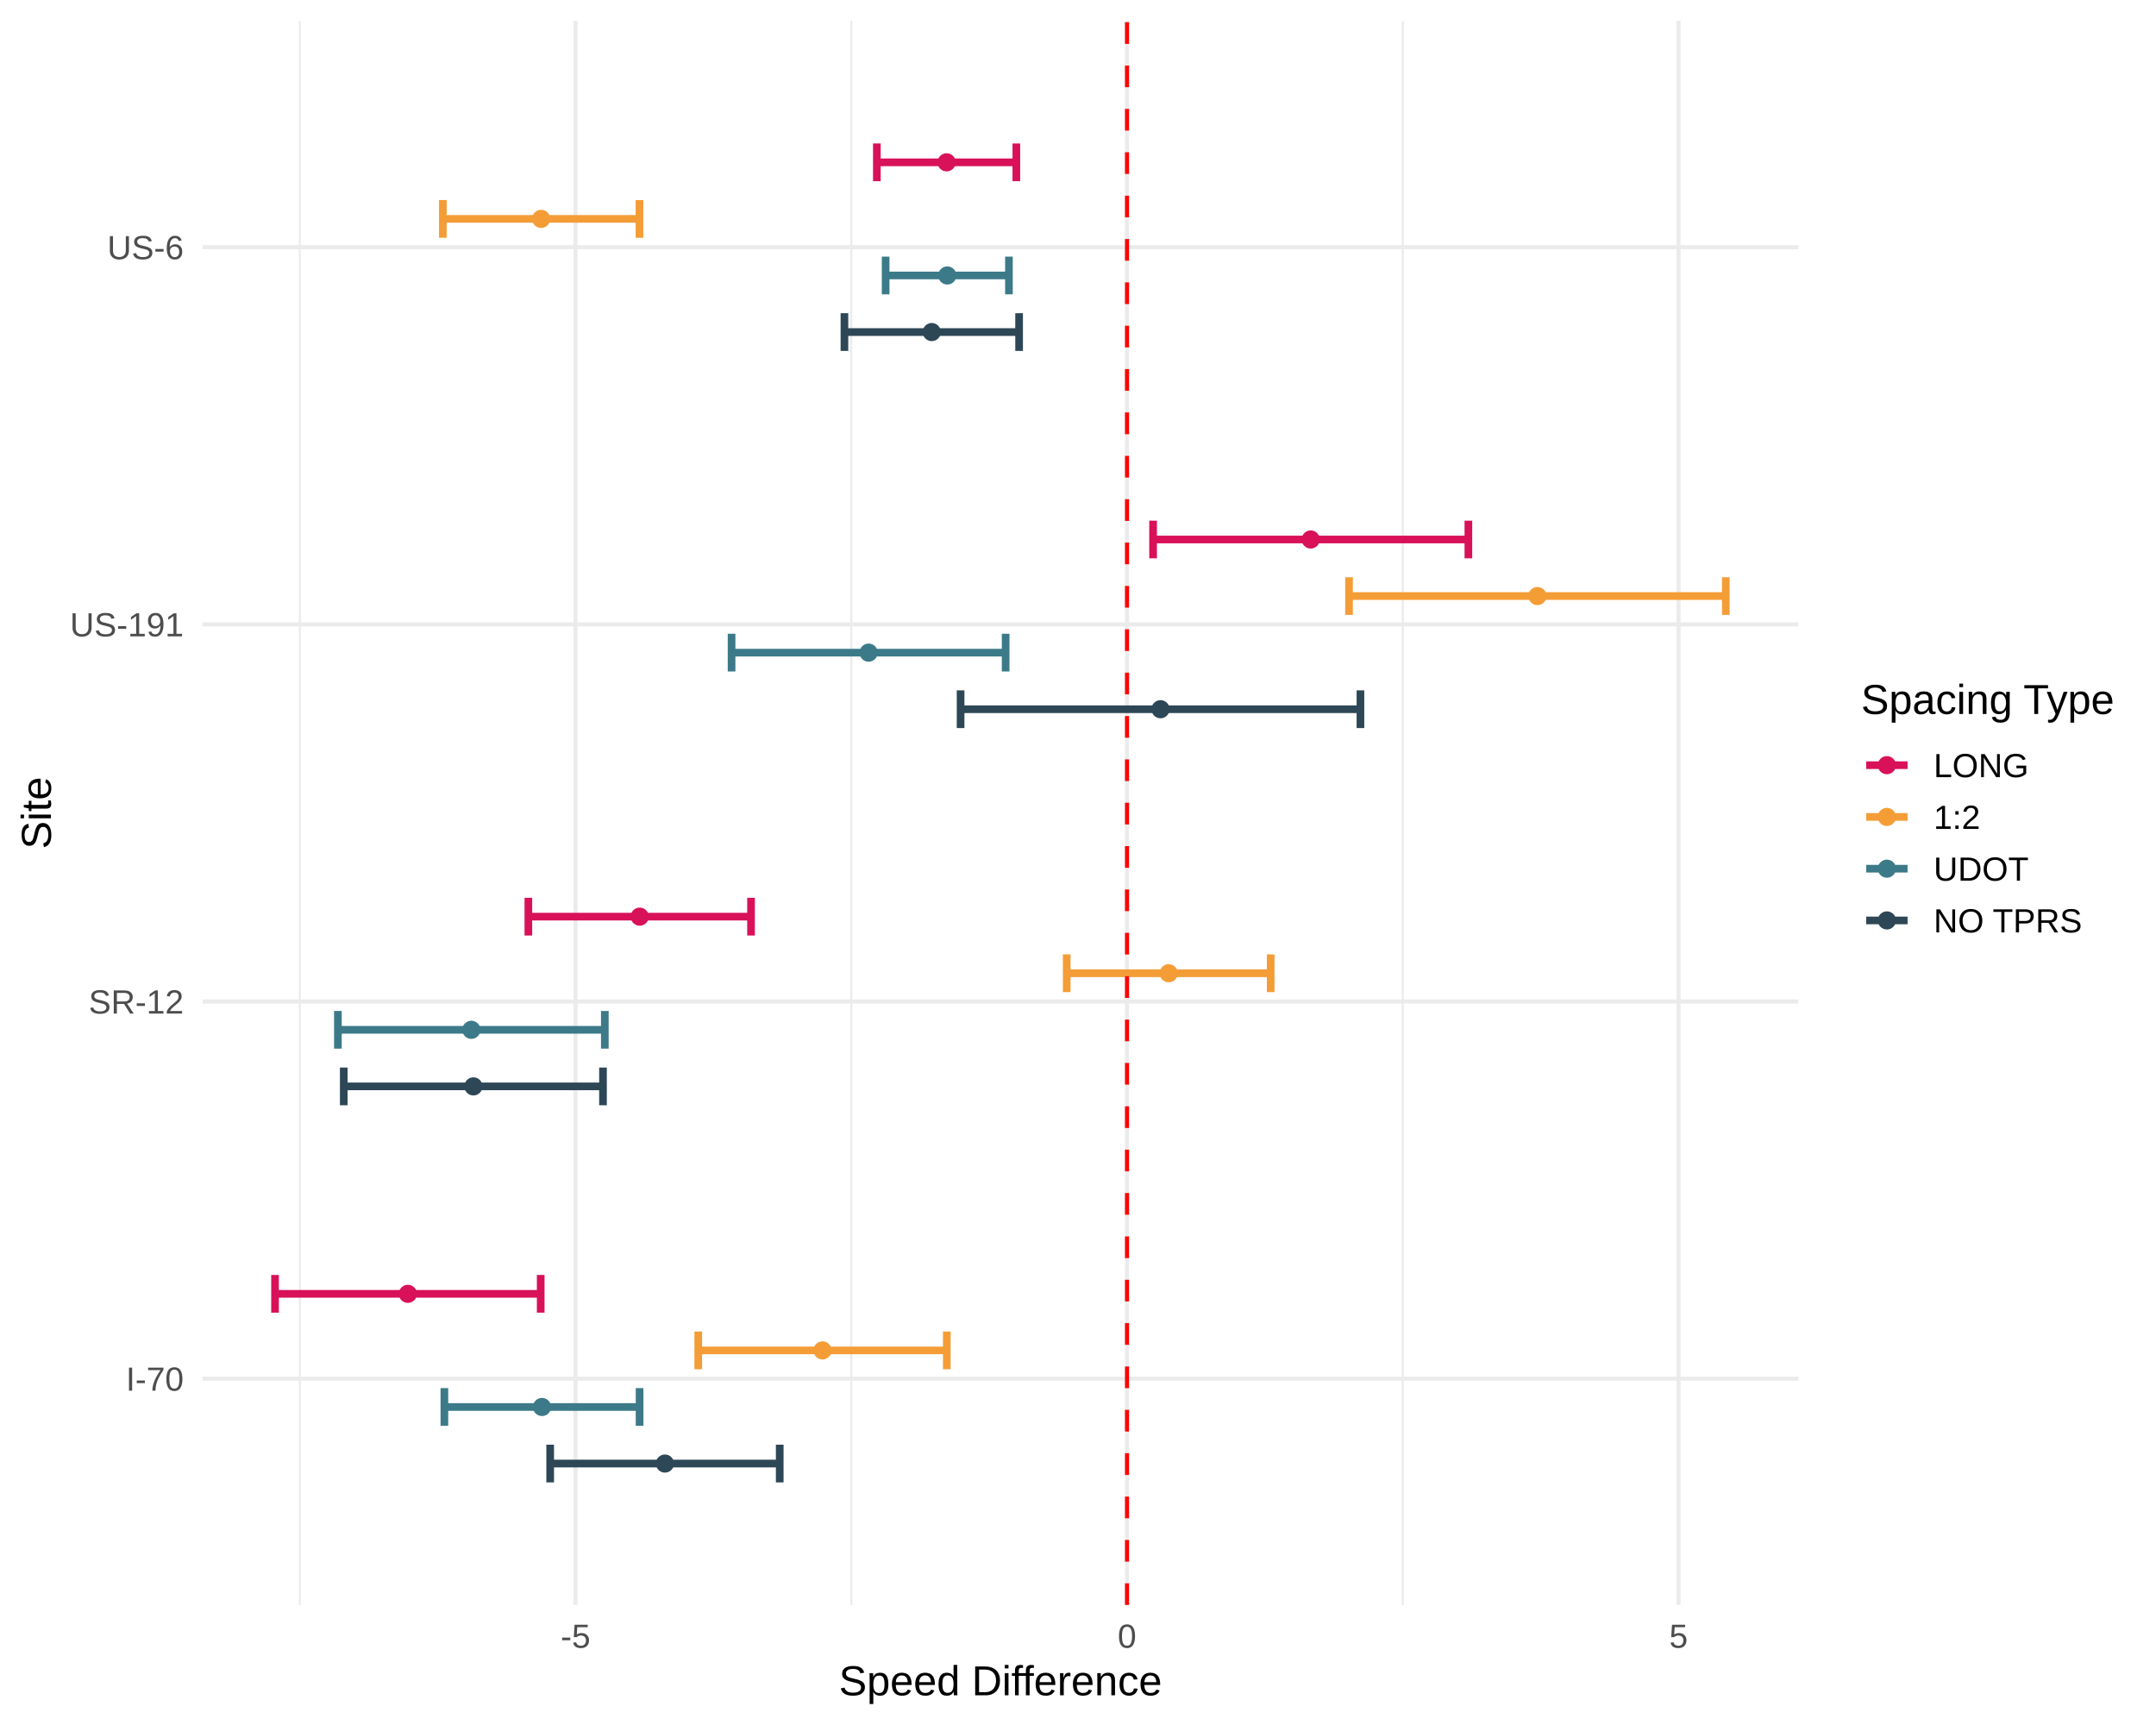
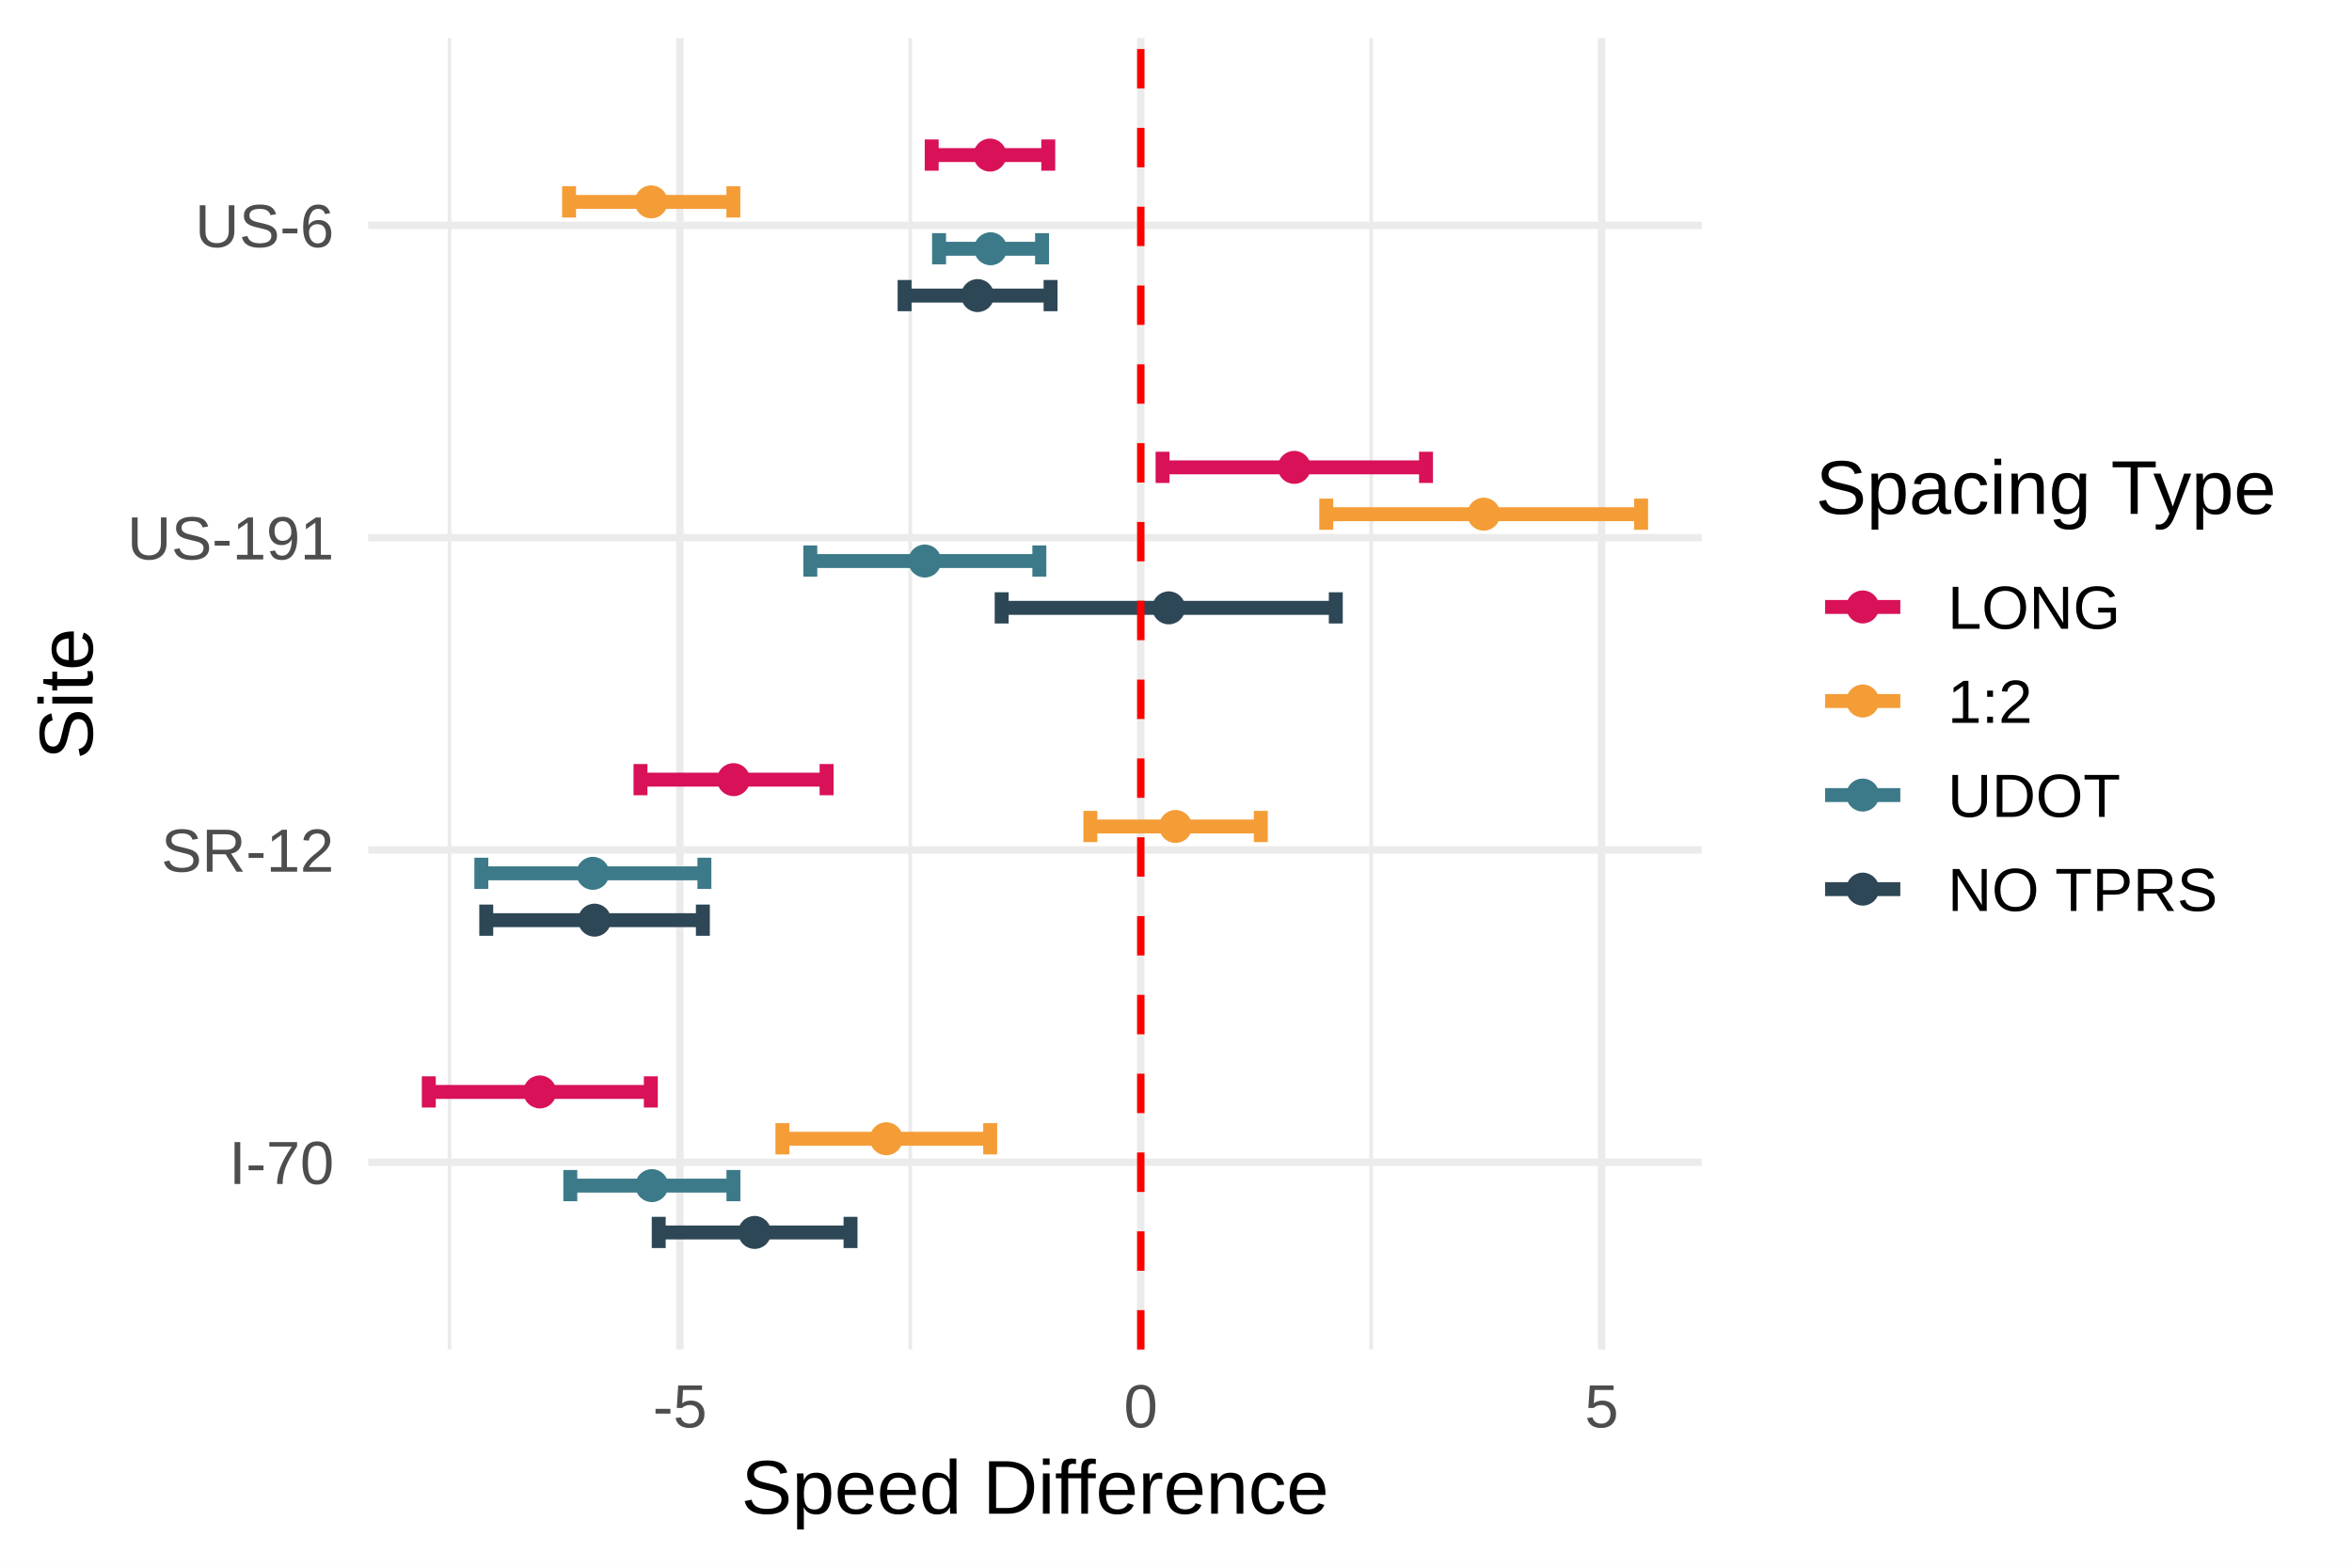
- <svg xmlns="http://www.w3.org/2000/svg" width="720.00pt" height="576.00pt" viewBox="0 0 720.00 576.00">
+ <svg xmlns="http://www.w3.org/2000/svg" width="432.00pt" height="288.00pt" viewBox="0 0 432.00 288.00">
  <g class="svglite">
    <defs>
      <style type="text/css">
    .svglite line, .svglite polyline, .svglite polygon, .svglite path, .svglite rect, .svglite circle {
      fill: none;
      stroke: #000000;
      stroke-linecap: round;
      stroke-linejoin: round;
      stroke-miterlimit: 10.00;
    }
    .svglite text {
      white-space: pre;
    }
    .svglite g.glyphgroup path {
      fill: inherit;
      stroke: none;
    }
  </style>
    </defs>
    <rect width="100%" height="100%" style="stroke: none; fill: #FFFFFF;" />
    <defs>
-       <clipPath id="cpMC4wMHw3MjAuMDB8MC4wMHw1NzYuMDA=">
-         <rect x="0.00" y="0.00" width="720.00" height="576.00" />
+       <clipPath id="cpMC4wMHw0MzIuMDB8MC4wMHwyODguMDA=">
+         <rect x="0.00" y="0.00" width="432.00" height="288.00" />
      </clipPath>
    </defs>
-     <g clip-path="url(#cpMC4wMHw3MjAuMDB8MC4wMHw1NzYuMDA=)">
-       <rect x="0.00" y="0.00" width="720.00" height="576.00" style="stroke-width: 1.36; stroke: none; fill: #FFFFFF;" />
+     <g clip-path="url(#cpMC4wMHw0MzIuMDB8MC4wMHwyODguMDA=)">
+       <rect x="0.00" y="0.00" width="432.00" height="288.00" style="stroke-width: 1.36; stroke: none; fill: #FFFFFF;" />
    </g>
    <defs>
-       <clipPath id="cpNjcuNjN8NjAwLjU3fDYuOTd8NTM1Ljkz">
-         <rect x="67.63" y="6.97" width="532.94" height="528.95" />
+       <clipPath id="cpNjcuNjN8MzEyLjU3fDYuOTd8MjQ3Ljkz">
+         <rect x="67.63" y="6.97" width="244.94" height="240.95" />
      </clipPath>
    </defs>
-     <g clip-path="url(#cpNjcuNjN8NjAwLjU3fDYuOTd8NTM1Ljkz)">
-       <polyline points="100.11,535.93 100.11,6.97 " style="stroke-width: 0.68; stroke: #EBEBEB; stroke-linecap: butt;" />
-       <polyline points="284.29,535.93 284.29,6.97 " style="stroke-width: 0.68; stroke: #EBEBEB; stroke-linecap: butt;" />
-       <polyline points="468.46,535.93 468.46,6.97 " style="stroke-width: 0.68; stroke: #EBEBEB; stroke-linecap: butt;" />
-       <polyline points="67.63,460.36 600.57,460.36 " style="stroke-width: 1.36; stroke: #EBEBEB; stroke-linecap: butt;" />
-       <polyline points="67.63,334.42 600.57,334.42 " style="stroke-width: 1.36; stroke: #EBEBEB; stroke-linecap: butt;" />
-       <polyline points="67.63,208.48 600.57,208.48 " style="stroke-width: 1.36; stroke: #EBEBEB; stroke-linecap: butt;" />
-       <polyline points="67.63,82.54 600.57,82.54 " style="stroke-width: 1.36; stroke: #EBEBEB; stroke-linecap: butt;" />
-       <polyline points="192.20,535.93 192.20,6.97 " style="stroke-width: 1.36; stroke: #EBEBEB; stroke-linecap: butt;" />
-       <polyline points="376.37,535.93 376.37,6.97 " style="stroke-width: 1.36; stroke: #EBEBEB; stroke-linecap: butt;" />
-       <polyline points="560.55,535.93 560.55,6.97 " style="stroke-width: 1.36; stroke: #EBEBEB; stroke-linecap: butt;" />
-       <polyline points="201.98,350.16 201.98,337.57 " style="stroke-width: 2.56; stroke: #3C7A89; stroke-linecap: butt;" />
-       <polyline points="201.98,343.87 112.84,343.87 " style="stroke-width: 2.56; stroke: #3C7A89; stroke-linecap: butt;" />
-       <polyline points="112.84,350.16 112.84,337.57 " style="stroke-width: 2.56; stroke: #3C7A89; stroke-linecap: butt;" />
-       <polyline points="201.37,369.06 201.37,356.46 " style="stroke-width: 2.56; stroke: #2E4756; stroke-linecap: butt;" />
-       <polyline points="201.37,362.76 114.80,362.76 " style="stroke-width: 2.56; stroke: #2E4756; stroke-linecap: butt;" />
-       <polyline points="114.80,369.06 114.80,356.46 " style="stroke-width: 2.56; stroke: #2E4756; stroke-linecap: butt;" />
-       <polyline points="424.35,331.27 424.35,318.68 " style="stroke-width: 2.56; stroke: #F49D37; stroke-linecap: butt;" />
-       <polyline points="424.35,324.98 356.23,324.98 " style="stroke-width: 2.56; stroke: #F49D37; stroke-linecap: butt;" />
-       <polyline points="356.23,331.27 356.23,318.68 " style="stroke-width: 2.56; stroke: #F49D37; stroke-linecap: butt;" />
-       <polyline points="250.81,312.38 250.81,299.79 " style="stroke-width: 2.56; stroke: #D81159; stroke-linecap: butt;" />
-       <polyline points="250.81,306.08 176.45,306.08 " style="stroke-width: 2.56; stroke: #D81159; stroke-linecap: butt;" />
-       <polyline points="176.45,312.38 176.45,299.79 " style="stroke-width: 2.56; stroke: #D81159; stroke-linecap: butt;" />
-       <polyline points="213.55,79.39 213.55,66.80 " style="stroke-width: 2.56; stroke: #F49D37; stroke-linecap: butt;" />
-       <polyline points="213.55,73.09 147.89,73.09 " style="stroke-width: 2.56; stroke: #F49D37; stroke-linecap: butt;" />
-       <polyline points="147.89,79.39 147.89,66.80 " style="stroke-width: 2.56; stroke: #F49D37; stroke-linecap: butt;" />
-       <polyline points="340.33,117.17 340.33,104.58 " style="stroke-width: 2.56; stroke: #2E4756; stroke-linecap: butt;" />
-       <polyline points="340.33,110.88 282.00,110.88 " style="stroke-width: 2.56; stroke: #2E4756; stroke-linecap: butt;" />
-       <polyline points="282.00,117.17 282.00,104.58 " style="stroke-width: 2.56; stroke: #2E4756; stroke-linecap: butt;" />
-       <polyline points="339.41,60.50 339.41,47.90 " style="stroke-width: 2.56; stroke: #D81159; stroke-linecap: butt;" />
-       <polyline points="339.41,54.20 292.83,54.20 " style="stroke-width: 2.56; stroke: #D81159; stroke-linecap: butt;" />
-       <polyline points="292.83,60.50 292.83,47.90 " style="stroke-width: 2.56; stroke: #D81159; stroke-linecap: butt;" />
-       <polyline points="336.94,98.28 336.94,85.69 " style="stroke-width: 2.56; stroke: #3C7A89; stroke-linecap: butt;" />
-       <polyline points="336.94,91.98 295.76,91.98 " style="stroke-width: 2.56; stroke: #3C7A89; stroke-linecap: butt;" />
-       <polyline points="295.76,98.28 295.76,85.69 " style="stroke-width: 2.56; stroke: #3C7A89; stroke-linecap: butt;" />
-       <polyline points="213.59,476.11 213.59,463.51 " style="stroke-width: 2.56; stroke: #3C7A89; stroke-linecap: butt;" />
-       <polyline points="213.59,469.81 148.40,469.81 " style="stroke-width: 2.56; stroke: #3C7A89; stroke-linecap: butt;" />
-       <polyline points="148.40,476.11 148.40,463.51 " style="stroke-width: 2.56; stroke: #3C7A89; stroke-linecap: butt;" />
-       <polyline points="260.39,495.00 260.39,482.40 " style="stroke-width: 2.56; stroke: #2E4756; stroke-linecap: butt;" />
-       <polyline points="260.39,488.70 183.73,488.70 " style="stroke-width: 2.56; stroke: #2E4756; stroke-linecap: butt;" />
-       <polyline points="183.73,495.00 183.73,482.40 " style="stroke-width: 2.56; stroke: #2E4756; stroke-linecap: butt;" />
-       <polyline points="316.19,457.21 316.19,444.62 " style="stroke-width: 2.56; stroke: #F49D37; stroke-linecap: butt;" />
-       <polyline points="316.19,450.92 233.18,450.92 " style="stroke-width: 2.56; stroke: #F49D37; stroke-linecap: butt;" />
-       <polyline points="233.18,457.21 233.18,444.62 " style="stroke-width: 2.56; stroke: #F49D37; stroke-linecap: butt;" />
-       <polyline points="180.57,438.32 180.57,425.73 " style="stroke-width: 2.56; stroke: #D81159; stroke-linecap: butt;" />
-       <polyline points="180.57,432.03 91.85,432.03 " style="stroke-width: 2.56; stroke: #D81159; stroke-linecap: butt;" />
-       <polyline points="91.85,438.32 91.85,425.73 " style="stroke-width: 2.56; stroke: #D81159; stroke-linecap: butt;" />
-       <polyline points="490.37,186.44 490.37,173.85 " style="stroke-width: 2.56; stroke: #D81159; stroke-linecap: butt;" />
-       <polyline points="490.37,180.14 385.08,180.14 " style="stroke-width: 2.56; stroke: #D81159; stroke-linecap: butt;" />
-       <polyline points="385.08,186.44 385.08,173.85 " style="stroke-width: 2.56; stroke: #D81159; stroke-linecap: butt;" />
-       <polyline points="454.32,243.11 454.32,230.52 " style="stroke-width: 2.56; stroke: #2E4756; stroke-linecap: butt;" />
-       <polyline points="454.32,236.82 320.79,236.82 " style="stroke-width: 2.56; stroke: #2E4756; stroke-linecap: butt;" />
-       <polyline points="320.79,243.11 320.79,230.52 " style="stroke-width: 2.56; stroke: #2E4756; stroke-linecap: butt;" />
-       <polyline points="335.84,224.22 335.84,211.63 " style="stroke-width: 2.56; stroke: #3C7A89; stroke-linecap: butt;" />
-       <polyline points="335.84,217.93 244.31,217.93 " style="stroke-width: 2.56; stroke: #3C7A89; stroke-linecap: butt;" />
-       <polyline points="244.31,224.22 244.31,211.63 " style="stroke-width: 2.56; stroke: #3C7A89; stroke-linecap: butt;" />
-       <polyline points="576.34,205.33 576.34,192.74 " style="stroke-width: 2.56; stroke: #F49D37; stroke-linecap: butt;" />
-       <polyline points="576.34,199.03 450.51,199.03 " style="stroke-width: 2.56; stroke: #F49D37; stroke-linecap: butt;" />
-       <polyline points="450.51,205.33 450.51,192.74 " style="stroke-width: 2.56; stroke: #F49D37; stroke-linecap: butt;" />
-       <circle cx="157.41" cy="343.87" r="2.58" style="stroke-width: 0.90; stroke: #3C7A89; fill: #3C7A89;" />
-       <circle cx="158.09" cy="362.76" r="2.58" style="stroke-width: 0.90; stroke: #2E4756; fill: #2E4756;" />
-       <circle cx="390.29" cy="324.98" r="2.58" style="stroke-width: 0.90; stroke: #F49D37; fill: #F49D37;" />
-       <circle cx="213.63" cy="306.08" r="2.58" style="stroke-width: 0.90; stroke: #D81159; fill: #D81159;" />
-       <circle cx="180.72" cy="73.09" r="2.58" style="stroke-width: 0.90; stroke: #F49D37; fill: #F49D37;" />
-       <circle cx="311.16" cy="110.88" r="2.58" style="stroke-width: 0.90; stroke: #2E4756; fill: #2E4756;" />
-       <circle cx="316.12" cy="54.20" r="2.58" style="stroke-width: 0.90; stroke: #D81159; fill: #D81159;" />
-       <circle cx="316.35" cy="91.98" r="2.58" style="stroke-width: 0.90; stroke: #3C7A89; fill: #3C7A89;" />
-       <circle cx="181.00" cy="469.81" r="2.58" style="stroke-width: 0.90; stroke: #3C7A89; fill: #3C7A89;" />
-       <circle cx="222.06" cy="488.70" r="2.58" style="stroke-width: 0.90; stroke: #2E4756; fill: #2E4756;" />
-       <circle cx="274.68" cy="450.92" r="2.58" style="stroke-width: 0.90; stroke: #F49D37; fill: #F49D37;" />
-       <circle cx="136.21" cy="432.03" r="2.58" style="stroke-width: 0.90; stroke: #D81159; fill: #D81159;" />
-       <circle cx="437.72" cy="180.14" r="2.58" style="stroke-width: 0.90; stroke: #D81159; fill: #D81159;" />
-       <circle cx="387.56" cy="236.82" r="2.58" style="stroke-width: 0.90; stroke: #2E4756; fill: #2E4756;" />
-       <circle cx="290.08" cy="217.93" r="2.58" style="stroke-width: 0.90; stroke: #3C7A89; fill: #3C7A89;" />
-       <circle cx="513.43" cy="199.03" r="2.58" style="stroke-width: 0.90; stroke: #F49D37; fill: #F49D37;" />
-       <line x1="376.37" y1="535.93" x2="376.37" y2="6.97" style="stroke-width: 1.36; stroke: #FF0000; stroke-dasharray: 7.24,7.24; stroke-linecap: butt;" />
+     <g clip-path="url(#cpNjcuNjN8MzEyLjU3fDYuOTd8MjQ3Ljkz)">
+       <polyline points="82.56,247.93 82.56,6.97 " style="stroke-width: 0.68; stroke: #EBEBEB; stroke-linecap: butt;" />
+       <polyline points="167.20,247.93 167.20,6.97 " style="stroke-width: 0.68; stroke: #EBEBEB; stroke-linecap: butt;" />
+       <polyline points="251.85,247.93 251.85,6.97 " style="stroke-width: 0.68; stroke: #EBEBEB; stroke-linecap: butt;" />
+       <polyline points="67.63,213.51 312.57,213.51 " style="stroke-width: 1.36; stroke: #EBEBEB; stroke-linecap: butt;" />
+       <polyline points="67.63,156.14 312.57,156.14 " style="stroke-width: 1.36; stroke: #EBEBEB; stroke-linecap: butt;" />
+       <polyline points="67.63,98.77 312.57,98.77 " style="stroke-width: 1.36; stroke: #EBEBEB; stroke-linecap: butt;" />
+       <polyline points="67.63,41.40 312.57,41.40 " style="stroke-width: 1.36; stroke: #EBEBEB; stroke-linecap: butt;" />
+       <polyline points="124.88,247.93 124.88,6.97 " style="stroke-width: 1.36; stroke: #EBEBEB; stroke-linecap: butt;" />
+       <polyline points="209.53,247.93 209.53,6.97 " style="stroke-width: 1.36; stroke: #EBEBEB; stroke-linecap: butt;" />
+       <polyline points="294.18,247.93 294.18,6.97 " style="stroke-width: 1.36; stroke: #EBEBEB; stroke-linecap: butt;" />
+       <polyline points="129.38,163.31 129.38,157.57 " style="stroke-width: 2.56; stroke: #3C7A89; stroke-linecap: butt;" />
+       <polyline points="129.38,160.44 88.41,160.44 " style="stroke-width: 2.56; stroke: #3C7A89; stroke-linecap: butt;" />
+       <polyline points="88.41,163.31 88.41,157.57 " style="stroke-width: 2.56; stroke: #3C7A89; stroke-linecap: butt;" />
+       <polyline points="129.10,171.91 129.10,166.18 " style="stroke-width: 2.56; stroke: #2E4756; stroke-linecap: butt;" />
+       <polyline points="129.10,169.04 89.31,169.04 " style="stroke-width: 2.56; stroke: #2E4756; stroke-linecap: butt;" />
+       <polyline points="89.31,171.91 89.31,166.18 " style="stroke-width: 2.56; stroke: #2E4756; stroke-linecap: butt;" />
+       <polyline points="231.58,154.70 231.58,148.96 " style="stroke-width: 2.56; stroke: #F49D37; stroke-linecap: butt;" />
+       <polyline points="231.58,151.83 200.27,151.83 " style="stroke-width: 2.56; stroke: #F49D37; stroke-linecap: butt;" />
+       <polyline points="200.27,154.70 200.27,148.96 " style="stroke-width: 2.56; stroke: #F49D37; stroke-linecap: butt;" />
+       <polyline points="151.82,146.10 151.82,140.36 " style="stroke-width: 2.56; stroke: #D81159; stroke-linecap: butt;" />
+       <polyline points="151.82,143.23 117.64,143.23 " style="stroke-width: 2.56; stroke: #D81159; stroke-linecap: butt;" />
+       <polyline points="117.64,146.10 117.64,140.36 " style="stroke-width: 2.56; stroke: #D81159; stroke-linecap: butt;" />
+       <polyline points="134.70,39.96 134.70,34.22 " style="stroke-width: 2.56; stroke: #F49D37; stroke-linecap: butt;" />
+       <polyline points="134.70,37.09 104.52,37.09 " style="stroke-width: 2.56; stroke: #F49D37; stroke-linecap: butt;" />
+       <polyline points="104.52,39.96 104.52,34.22 " style="stroke-width: 2.56; stroke: #F49D37; stroke-linecap: butt;" />
+       <polyline points="192.96,57.17 192.96,51.44 " style="stroke-width: 2.56; stroke: #2E4756; stroke-linecap: butt;" />
+       <polyline points="192.96,54.30 166.15,54.30 " style="stroke-width: 2.56; stroke: #2E4756; stroke-linecap: butt;" />
+       <polyline points="166.15,57.17 166.15,51.44 " style="stroke-width: 2.56; stroke: #2E4756; stroke-linecap: butt;" />
+       <polyline points="192.54,31.36 192.54,25.62 " style="stroke-width: 2.56; stroke: #D81159; stroke-linecap: butt;" />
+       <polyline points="192.54,28.49 171.13,28.49 " style="stroke-width: 2.56; stroke: #D81159; stroke-linecap: butt;" />
+       <polyline points="171.13,31.36 171.13,25.62 " style="stroke-width: 2.56; stroke: #D81159; stroke-linecap: butt;" />
+       <polyline points="191.40,48.57 191.40,42.83 " style="stroke-width: 2.56; stroke: #3C7A89; stroke-linecap: butt;" />
+       <polyline points="191.40,45.70 172.48,45.70 " style="stroke-width: 2.56; stroke: #3C7A89; stroke-linecap: butt;" />
+       <polyline points="172.48,48.57 172.48,42.83 " style="stroke-width: 2.56; stroke: #3C7A89; stroke-linecap: butt;" />
+       <polyline points="134.71,220.68 134.71,214.94 " style="stroke-width: 2.56; stroke: #3C7A89; stroke-linecap: butt;" />
+       <polyline points="134.71,217.81 104.75,217.81 " style="stroke-width: 2.56; stroke: #3C7A89; stroke-linecap: butt;" />
+       <polyline points="104.75,220.68 104.75,214.94 " style="stroke-width: 2.56; stroke: #3C7A89; stroke-linecap: butt;" />
+       <polyline points="156.22,229.28 156.22,223.55 " style="stroke-width: 2.56; stroke: #2E4756; stroke-linecap: butt;" />
+       <polyline points="156.22,226.41 120.99,226.41 " style="stroke-width: 2.56; stroke: #2E4756; stroke-linecap: butt;" />
+       <polyline points="120.99,229.28 120.99,223.55 " style="stroke-width: 2.56; stroke: #2E4756; stroke-linecap: butt;" />
+       <polyline points="181.87,212.07 181.87,206.33 " style="stroke-width: 2.56; stroke: #F49D37; stroke-linecap: butt;" />
+       <polyline points="181.87,209.20 143.71,209.20 " style="stroke-width: 2.56; stroke: #F49D37; stroke-linecap: butt;" />
+       <polyline points="143.71,212.07 143.71,206.33 " style="stroke-width: 2.56; stroke: #F49D37; stroke-linecap: butt;" />
+       <polyline points="119.54,203.47 119.54,197.73 " style="stroke-width: 2.56; stroke: #D81159; stroke-linecap: butt;" />
+       <polyline points="119.54,200.60 78.76,200.60 " style="stroke-width: 2.56; stroke: #D81159; stroke-linecap: butt;" />
+       <polyline points="78.76,203.47 78.76,197.73 " style="stroke-width: 2.56; stroke: #D81159; stroke-linecap: butt;" />
+       <polyline points="261.92,88.73 261.92,82.99 " style="stroke-width: 2.56; stroke: #D81159; stroke-linecap: butt;" />
+       <polyline points="261.92,85.86 213.53,85.86 " style="stroke-width: 2.56; stroke: #D81159; stroke-linecap: butt;" />
+       <polyline points="213.53,88.73 213.53,82.99 " style="stroke-width: 2.56; stroke: #D81159; stroke-linecap: butt;" />
+       <polyline points="245.35,114.54 245.35,108.81 " style="stroke-width: 2.56; stroke: #2E4756; stroke-linecap: butt;" />
+       <polyline points="245.35,111.67 183.98,111.67 " style="stroke-width: 2.56; stroke: #2E4756; stroke-linecap: butt;" />
+       <polyline points="183.98,114.54 183.98,108.81 " style="stroke-width: 2.56; stroke: #2E4756; stroke-linecap: butt;" />
+       <polyline points="190.90,105.94 190.90,100.20 " style="stroke-width: 2.56; stroke: #3C7A89; stroke-linecap: butt;" />
+       <polyline points="190.90,103.07 148.83,103.07 " style="stroke-width: 2.56; stroke: #3C7A89; stroke-linecap: butt;" />
+       <polyline points="148.83,105.94 148.83,100.20 " style="stroke-width: 2.56; stroke: #3C7A89; stroke-linecap: butt;" />
+       <polyline points="301.43,97.33 301.43,91.59 " style="stroke-width: 2.56; stroke: #F49D37; stroke-linecap: butt;" />
+       <polyline points="301.43,94.46 243.60,94.46 " style="stroke-width: 2.56; stroke: #F49D37; stroke-linecap: butt;" />
+       <polyline points="243.60,97.33 243.60,91.59 " style="stroke-width: 2.56; stroke: #F49D37; stroke-linecap: butt;" />
+       <circle cx="108.89" cy="160.44" r="2.58" style="stroke-width: 0.90; stroke: #3C7A89; fill: #3C7A89;" />
+       <circle cx="109.20" cy="169.04" r="2.58" style="stroke-width: 0.90; stroke: #2E4756; fill: #2E4756;" />
+       <circle cx="215.92" cy="151.83" r="2.58" style="stroke-width: 0.90; stroke: #F49D37; fill: #F49D37;" />
+       <circle cx="134.73" cy="143.23" r="2.58" style="stroke-width: 0.90; stroke: #D81159; fill: #D81159;" />
+       <circle cx="119.61" cy="37.09" r="2.58" style="stroke-width: 0.90; stroke: #F49D37; fill: #F49D37;" />
+       <circle cx="179.56" cy="54.30" r="2.58" style="stroke-width: 0.90; stroke: #2E4756; fill: #2E4756;" />
+       <circle cx="181.84" cy="28.49" r="2.58" style="stroke-width: 0.90; stroke: #D81159; fill: #D81159;" />
+       <circle cx="181.94" cy="45.70" r="2.58" style="stroke-width: 0.90; stroke: #3C7A89; fill: #3C7A89;" />
+       <circle cx="119.73" cy="217.81" r="2.58" style="stroke-width: 0.90; stroke: #3C7A89; fill: #3C7A89;" />
+       <circle cx="138.61" cy="226.41" r="2.58" style="stroke-width: 0.90; stroke: #2E4756; fill: #2E4756;" />
+       <circle cx="162.79" cy="209.20" r="2.58" style="stroke-width: 0.90; stroke: #F49D37; fill: #F49D37;" />
+       <circle cx="99.15" cy="200.60" r="2.58" style="stroke-width: 0.90; stroke: #D81159; fill: #D81159;" />
+       <circle cx="237.72" cy="85.86" r="2.58" style="stroke-width: 0.90; stroke: #D81159; fill: #D81159;" />
+       <circle cx="214.67" cy="111.67" r="2.58" style="stroke-width: 0.90; stroke: #2E4756; fill: #2E4756;" />
+       <circle cx="169.86" cy="103.07" r="2.58" style="stroke-width: 0.90; stroke: #3C7A89; fill: #3C7A89;" />
+       <circle cx="272.52" cy="94.46" r="2.58" style="stroke-width: 0.90; stroke: #F49D37; fill: #F49D37;" />
+       <line x1="209.53" y1="247.93" x2="209.53" y2="6.97" style="stroke-width: 1.36; stroke: #FF0000; stroke-dasharray: 7.24,7.24; stroke-linecap: butt;" />
    </g>
-     <g clip-path="url(#cpMC4wMHw3MjAuMDB8MC4wMHw1NzYuMDA=)">
-       <text x="61.35" y="464.37" text-anchor="end" style="font-size: 11.20px;fill: #4D4D4D; font-family: &quot;Arial&quot;;" textLength="19.27px" lengthAdjust="spacingAndGlyphs">I-70</text>
-       <text x="61.35" y="338.43" text-anchor="end" style="font-size: 11.20px;fill: #4D4D4D; font-family: &quot;Arial&quot;;" textLength="31.70px" lengthAdjust="spacingAndGlyphs">SR-12</text>
-       <text x="61.35" y="212.49" text-anchor="end" style="font-size: 11.20px;fill: #4D4D4D; font-family: &quot;Arial&quot;;" textLength="37.92px" lengthAdjust="spacingAndGlyphs">US-191</text>
-       <text x="61.35" y="86.55" text-anchor="end" style="font-size: 11.20px;fill: #4D4D4D; font-family: &quot;Arial&quot;;" textLength="25.48px" lengthAdjust="spacingAndGlyphs">US-6</text>
-       <text x="192.20" y="550.22" text-anchor="middle" style="font-size: 11.20px;fill: #4D4D4D; font-family: &quot;Arial&quot;;" textLength="9.94px" lengthAdjust="spacingAndGlyphs">-5</text>
-       <text x="376.37" y="550.22" text-anchor="middle" style="font-size: 11.20px;fill: #4D4D4D; font-family: &quot;Arial&quot;;" textLength="6.22px" lengthAdjust="spacingAndGlyphs">0</text>
-       <text x="560.55" y="550.22" text-anchor="middle" style="font-size: 11.20px;fill: #4D4D4D; font-family: &quot;Arial&quot;;" textLength="6.22px" lengthAdjust="spacingAndGlyphs">5</text>
-       <text x="334.10" y="566.08" text-anchor="middle" style="font-size: 14.00px; font-family: &quot;Arial&quot;;" textLength="107.89px" lengthAdjust="spacingAndGlyphs">Speed Difference</text>
-       <text transform="translate(17.00,271.45) rotate(-90)" text-anchor="middle" style="font-size: 14.00px; font-family: &quot;Arial&quot;;" textLength="24.12px" lengthAdjust="spacingAndGlyphs">Site</text>
-       <text x="621.49" y="238.41" style="font-size: 14.00px; font-family: &quot;Arial&quot;;" textLength="84.56px" lengthAdjust="spacingAndGlyphs">Spacing Type</text>
-       <line x1="623.22" y1="255.50" x2="637.04" y2="255.50" style="stroke-width: 2.56; stroke: #D81159; stroke-linecap: butt;" />
-       <circle cx="630.13" cy="255.50" r="2.58" style="stroke-width: 0.90; stroke: #D81159; fill: #D81159;" />
-       <line x1="623.22" y1="272.78" x2="637.04" y2="272.78" style="stroke-width: 2.56; stroke: #F49D37; stroke-linecap: butt;" />
-       <circle cx="630.13" cy="272.78" r="2.58" style="stroke-width: 0.90; stroke: #F49D37; fill: #F49D37;" />
-       <line x1="623.22" y1="290.06" x2="637.04" y2="290.06" style="stroke-width: 2.56; stroke: #3C7A89; stroke-linecap: butt;" />
-       <circle cx="630.13" cy="290.06" r="2.58" style="stroke-width: 0.90; stroke: #3C7A89; fill: #3C7A89;" />
-       <line x1="623.22" y1="307.34" x2="637.04" y2="307.34" style="stroke-width: 2.56; stroke: #2E4756; stroke-linecap: butt;" />
-       <circle cx="630.13" cy="307.34" r="2.58" style="stroke-width: 0.90; stroke: #2E4756; fill: #2E4756;" />
-       <text x="645.74" y="259.51" style="font-size: 11.20px; font-family: &quot;Arial&quot;;" textLength="31.70px" lengthAdjust="spacingAndGlyphs">LONG</text>
-       <text x="645.74" y="276.79" style="font-size: 11.20px; font-family: &quot;Arial&quot;;" textLength="15.55px" lengthAdjust="spacingAndGlyphs">1:2</text>
-       <text x="645.74" y="294.07" style="font-size: 11.20px; font-family: &quot;Arial&quot;;" textLength="31.69px" lengthAdjust="spacingAndGlyphs">UDOT</text>
-       <text x="645.74" y="311.35" style="font-size: 11.20px; font-family: &quot;Arial&quot;;" textLength="49.53px" lengthAdjust="spacingAndGlyphs">NO TPRS</text>
+     <g clip-path="url(#cpMC4wMHw0MzIuMDB8MC4wMHwyODguMDA=)">
+       <text x="61.35" y="217.51" text-anchor="end" style="font-size: 11.20px;fill: #4D4D4D; font-family: &quot;Arial&quot;;" textLength="19.27px" lengthAdjust="spacingAndGlyphs">I-70</text>
+       <text x="61.35" y="160.14" text-anchor="end" style="font-size: 11.20px;fill: #4D4D4D; font-family: &quot;Arial&quot;;" textLength="31.70px" lengthAdjust="spacingAndGlyphs">SR-12</text>
+       <text x="61.35" y="102.77" text-anchor="end" style="font-size: 11.20px;fill: #4D4D4D; font-family: &quot;Arial&quot;;" textLength="37.92px" lengthAdjust="spacingAndGlyphs">US-191</text>
+       <text x="61.35" y="45.40" text-anchor="end" style="font-size: 11.20px;fill: #4D4D4D; font-family: &quot;Arial&quot;;" textLength="25.48px" lengthAdjust="spacingAndGlyphs">US-6</text>
+       <text x="124.88" y="262.22" text-anchor="middle" style="font-size: 11.20px;fill: #4D4D4D; font-family: &quot;Arial&quot;;" textLength="9.94px" lengthAdjust="spacingAndGlyphs">-5</text>
+       <text x="209.53" y="262.22" text-anchor="middle" style="font-size: 11.20px;fill: #4D4D4D; font-family: &quot;Arial&quot;;" textLength="6.22px" lengthAdjust="spacingAndGlyphs">0</text>
+       <text x="294.18" y="262.22" text-anchor="middle" style="font-size: 11.20px;fill: #4D4D4D; font-family: &quot;Arial&quot;;" textLength="6.22px" lengthAdjust="spacingAndGlyphs">5</text>
+       <text x="190.10" y="278.08" text-anchor="middle" style="font-size: 14.00px; font-family: &quot;Arial&quot;;" textLength="107.89px" lengthAdjust="spacingAndGlyphs">Speed Difference</text>
+       <text transform="translate(17.00,127.45) rotate(-90)" text-anchor="middle" style="font-size: 14.00px; font-family: &quot;Arial&quot;;" textLength="24.12px" lengthAdjust="spacingAndGlyphs">Site</text>
+       <text x="333.49" y="94.41" style="font-size: 14.00px; font-family: &quot;Arial&quot;;" textLength="84.56px" lengthAdjust="spacingAndGlyphs">Spacing Type</text>
+       <line x1="335.22" y1="111.50" x2="349.04" y2="111.50" style="stroke-width: 2.56; stroke: #D81159; stroke-linecap: butt;" />
+       <circle cx="342.13" cy="111.50" r="2.58" style="stroke-width: 0.90; stroke: #D81159; fill: #D81159;" />
+       <line x1="335.22" y1="128.78" x2="349.04" y2="128.78" style="stroke-width: 2.56; stroke: #F49D37; stroke-linecap: butt;" />
+       <circle cx="342.13" cy="128.78" r="2.58" style="stroke-width: 0.90; stroke: #F49D37; fill: #F49D37;" />
+       <line x1="335.22" y1="146.06" x2="349.04" y2="146.06" style="stroke-width: 2.56; stroke: #3C7A89; stroke-linecap: butt;" />
+       <circle cx="342.13" cy="146.06" r="2.58" style="stroke-width: 0.90; stroke: #3C7A89; fill: #3C7A89;" />
+       <line x1="335.22" y1="163.34" x2="349.04" y2="163.34" style="stroke-width: 2.56; stroke: #2E4756; stroke-linecap: butt;" />
+       <circle cx="342.13" cy="163.34" r="2.58" style="stroke-width: 0.90; stroke: #2E4756; fill: #2E4756;" />
+       <text x="357.74" y="115.51" style="font-size: 11.20px; font-family: &quot;Arial&quot;;" textLength="31.70px" lengthAdjust="spacingAndGlyphs">LONG</text>
+       <text x="357.74" y="132.79" style="font-size: 11.20px; font-family: &quot;Arial&quot;;" textLength="15.55px" lengthAdjust="spacingAndGlyphs">1:2</text>
+       <text x="357.74" y="150.07" style="font-size: 11.20px; font-family: &quot;Arial&quot;;" textLength="31.69px" lengthAdjust="spacingAndGlyphs">UDOT</text>
+       <text x="357.74" y="167.35" style="font-size: 11.20px; font-family: &quot;Arial&quot;;" textLength="49.53px" lengthAdjust="spacingAndGlyphs">NO TPRS</text>
    </g>
  </g>
</svg>
